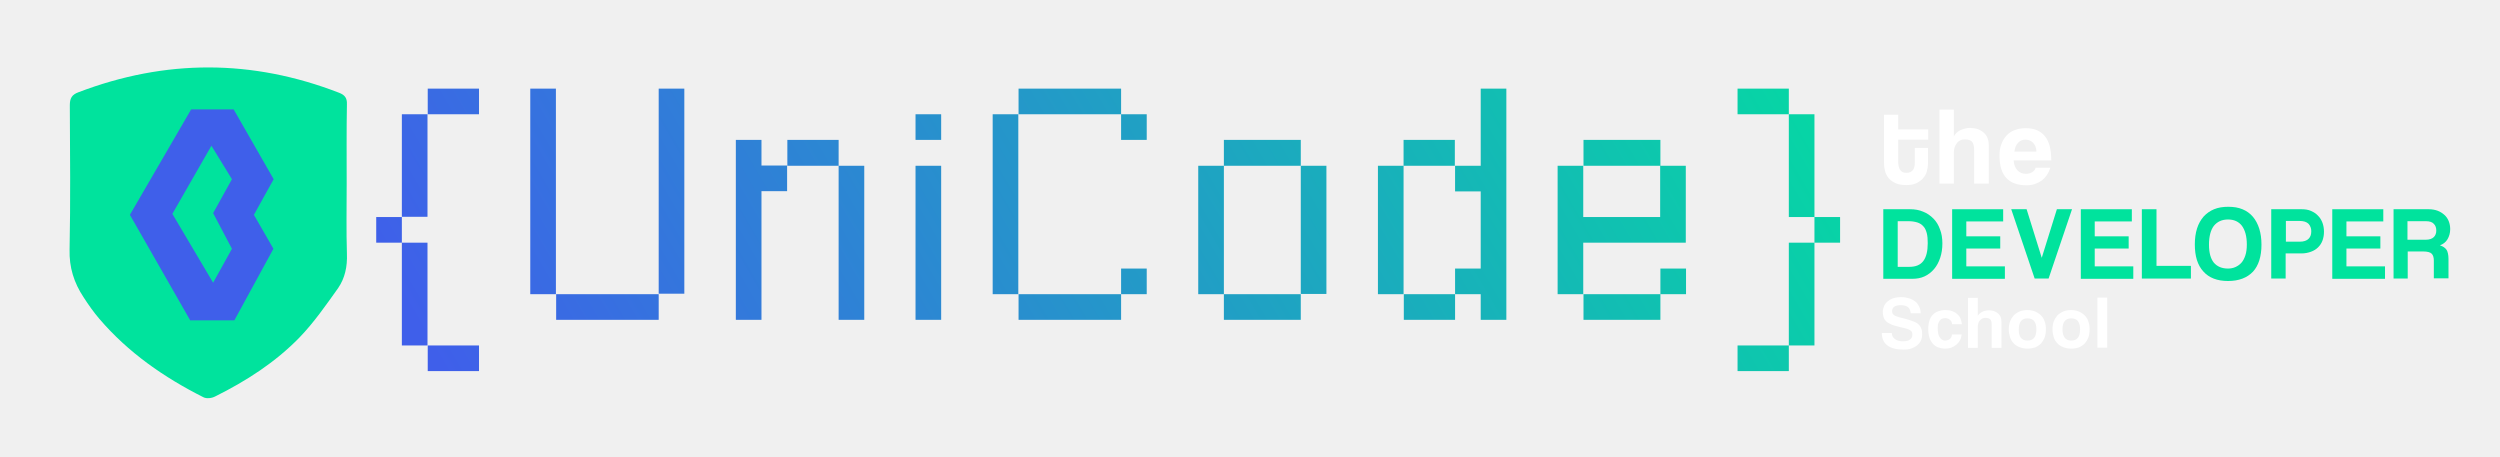
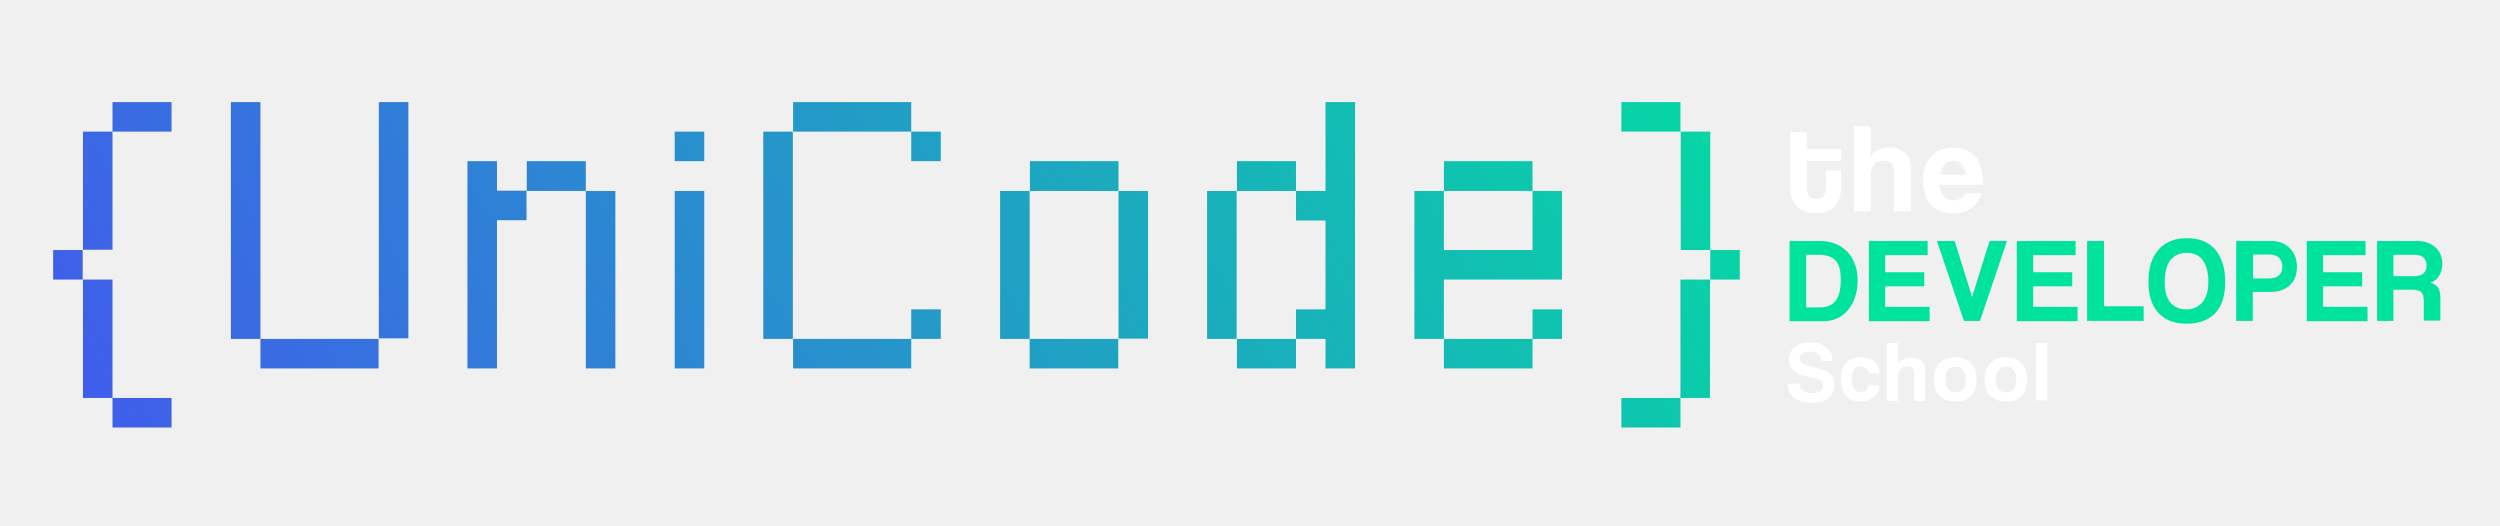
- <svg xmlns="http://www.w3.org/2000/svg" version="1.1" id="Capa_1" x="0px" y="0px" viewBox="0 0 1024 186.9" style="enable-background:new 0 0 1024 186.9;" xml:space="preserve">
+ <svg xmlns="http://www.w3.org/2000/svg" version="1.1" id="Capa_1" x="0px" y="0px" viewBox="0 0 888.9 186.9" style="enable-background:new 0 0 888.9 186.9;" xml:space="preserve">
  <style type="text/css">
	.st0{fill:url(#SVGID_1_);}
	.st1{fill:#FFFFFF;}
	.st2{fill:#00E39D;}
- 	.st3{fill:#3F5FEA;}
</style>
  <g>
-     <linearGradient id="SVGID_1_" gradientUnits="userSpaceOnUse" x1="225.575" y1="227.333" x2="743.564" y2="-74.753">
+     <linearGradient id="SVGID_1_" gradientUnits="userSpaceOnUse" x1="90.427" y1="227.333" x2="608.415" y2="-74.753">
      <stop offset="0" style="stop-color:#3F5FEA" />
      <stop offset="1" style="stop-color:#00E39D" />
    </linearGradient>
-     <path class="st0" d="M164.6,99.4h-10.5V88.9h10.5V99.4z M164.6,88.9V78.4V67.9V57.3V46.8h10.5v10.5v10.5v10.5v10.5H164.6z    M175.1,141.5h-10.5V131v-10.5v-10.5V99.4h10.5v10.5v10.5V131V141.5z M185.7,36.3h10.5v10.5h-10.5h-10.5V36.3H185.7z M185.7,141.5   h10.5V152h-10.5h-10.5v-10.5H185.7z M227.7,120.5h-10.5v-10.5V99.4V88.9V78.4V67.9V57.3V46.8V36.3h10.5v10.5v10.5v10.5v10.5v10.5   v10.5v10.5V120.5z M259.3,120.5h10.5V131h-10.5h-10.5h-10.5h-10.5v-10.5h10.5h10.5H259.3z M269.8,120.5v-10.5V99.4V88.9V78.4V67.9   V57.3V46.8V36.3h10.5v10.5v10.5v10.5v10.5v10.5v10.5v10.5v10.5H269.8z M301.4,131v-10.5v-10.5V99.4V88.9V78.4V67.9V57.3h10.5v10.5   h10.5v10.5h-10.5v10.5v10.5v10.5v10.5V131H301.4z M343.5,67.9h-10.5h-10.5V57.3h10.5h10.5V67.9z M343.5,131v-10.5v-10.5V99.4V88.9   V78.4V67.9H354v10.5v10.5v10.5v10.5v10.5V131H343.5z M375,57.3V46.8h10.5v10.5H375z M375,131v-10.5v-10.5V99.4V88.9V78.4V67.9h10.5   v10.5v10.5v10.5v10.5v10.5V131H375z M417.1,120.5h-10.5v-10.5V99.4V88.9V78.4V67.9V57.3V46.8h10.5v10.5v10.5v10.5v10.5v10.5v10.5   V120.5z M459.2,46.8h-10.5h-10.5h-10.5h-10.5V36.3h10.5h10.5h10.5h10.5V46.8z M448.7,120.5h10.5V131h-10.5h-10.5h-10.5h-10.5v-10.5   h10.5h10.5H448.7z M459.2,57.3V46.8h10.5v10.5H459.2z M459.2,120.5v-10.5h10.5v10.5H459.2z M501.3,120.5h-10.5v-10.5V99.4V88.9   V78.4V67.9h10.5v10.5v10.5v10.5v10.5V120.5z M532.8,67.9h-10.5h-10.5h-10.5V57.3h10.5h10.5h10.5V67.9z M522.3,120.5h10.5V131h-10.5   h-10.5h-10.5v-10.5h10.5H522.3z M532.8,120.5v-10.5V99.4V88.9V78.4V67.9h10.5v10.5v10.5v10.5v10.5v10.5H532.8z M574.9,120.5h-10.5   v-10.5V99.4V88.9V78.4V67.9h10.5v10.5v10.5v10.5v10.5V120.5z M606.5,131v-10.5h-10.5V131h-10.5h-10.5v-10.5h10.5h10.5v-10.5h10.5   V99.4V88.9V78.4h-10.5V67.9h10.5V57.3V46.8V36.3H617v10.5v10.5v10.5v10.5v10.5v10.5v10.5v10.5V131H606.5z M595.9,67.9h-10.5h-10.5   V57.3h10.5h10.5V67.9z M648.5,120.5H638v-10.5V99.4V88.9V78.4V67.9h10.5v10.5v10.5h10.5h10.5h10.5V78.4V67.9h10.5v10.5v10.5v10.5   h-10.5h-10.5h-10.5h-10.5v10.5V120.5z M680.1,67.9h-10.5h-10.5h-10.5V57.3h10.5h10.5h10.5V67.9z M669.6,120.5h10.5V131h-10.5h-10.5   h-10.5v-10.5h10.5H669.6z M680.1,120.5v-10.5h10.5v10.5H680.1z M732.7,46.8h-10.5h-10.5V36.3h10.5h10.5V46.8z M722.2,141.5h10.5   V152h-10.5h-10.5v-10.5H722.2z M743.2,88.9h-10.5V78.4V67.9V57.3V46.8h10.5v10.5v10.5v10.5V88.9z M732.7,141.5V131v-10.5v-10.5   V99.4h10.5v10.5v10.5V131v10.5H732.7z M743.2,99.4V88.9h10.5v10.5H743.2z" />
+     <path class="st0" d="M29.5,99.4H18.9V88.9h10.5V99.4z M29.5,88.9V78.4V67.9V57.3V46.8H40v10.5v10.5v10.5v10.5H29.5z M40,141.5H29.5   V131v-10.5v-10.5V99.4H40v10.5v10.5V131V141.5z M50.5,36.3H61v10.5H50.5H40V36.3H50.5z M50.5,141.5H61V152H50.5H40v-10.5H50.5z    M92.6,120.5H82.1v-10.5V99.4V88.9V78.4V67.9V57.3V46.8V36.3h10.5v10.5v10.5v10.5v10.5v10.5v10.5v10.5V120.5z M124.1,120.5h10.5   V131h-10.5h-10.5h-10.5H92.6v-10.5h10.5h10.5H124.1z M134.7,120.5v-10.5V99.4V88.9V78.4V67.9V57.3V46.8V36.3h10.5v10.5v10.5v10.5   v10.5v10.5v10.5v10.5v10.5H134.7z M166.2,131v-10.5v-10.5V99.4V88.9V78.4V67.9V57.3h10.5v10.5h10.5v10.5h-10.5v10.5v10.5v10.5v10.5   V131H166.2z M208.3,67.9h-10.5h-10.5V57.3h10.5h10.5V67.9z M208.3,131v-10.5v-10.5V99.4V88.9V78.4V67.9h10.5v10.5v10.5v10.5v10.5   v10.5V131H208.3z M239.9,57.3V46.8h10.5v10.5H239.9z M239.9,131v-10.5v-10.5V99.4V88.9V78.4V67.9h10.5v10.5v10.5v10.5v10.5v10.5   V131H239.9z M281.9,120.5h-10.5v-10.5V99.4V88.9V78.4V67.9V57.3V46.8h10.5v10.5v10.5v10.5v10.5v10.5v10.5V120.5z M324,46.8h-10.5   H303h-10.5h-10.5V36.3h10.5H303h10.5H324V46.8z M313.5,120.5H324V131h-10.5H303h-10.5h-10.5v-10.5h10.5H303H313.5z M324,57.3V46.8   h10.5v10.5H324z M324,120.5v-10.5h10.5v10.5H324z M366.1,120.5h-10.5v-10.5V99.4V88.9V78.4V67.9h10.5v10.5v10.5v10.5v10.5V120.5z    M397.7,67.9h-10.5h-10.5h-10.5V57.3h10.5h10.5h10.5V67.9z M387.1,120.5h10.5V131h-10.5h-10.5h-10.5v-10.5h10.5H387.1z    M397.7,120.5v-10.5V99.4V88.9V78.4V67.9h10.5v10.5v10.5v10.5v10.5v10.5H397.7z M439.7,120.5h-10.5v-10.5V99.4V88.9V78.4V67.9h10.5   v10.5v10.5v10.5v10.5V120.5z M471.3,131v-10.5h-10.5V131h-10.5h-10.5v-10.5h10.5h10.5v-10.5h10.5V99.4V88.9V78.4h-10.5V67.9h10.5   V57.3V46.8V36.3h10.5v10.5v10.5v10.5v10.5v10.5v10.5v10.5v10.5V131H471.3z M460.8,67.9h-10.5h-10.5V57.3h10.5h10.5V67.9z    M513.4,120.5h-10.5v-10.5V99.4V88.9V78.4V67.9h10.5v10.5v10.5h10.5h10.5h10.5V78.4V67.9h10.5v10.5v10.5v10.5h-10.5h-10.5h-10.5   h-10.5v10.5V120.5z M544.9,67.9h-10.5h-10.5h-10.5V57.3h10.5h10.5h10.5V67.9z M534.4,120.5h10.5V131h-10.5h-10.5h-10.5v-10.5h10.5   H534.4z M544.9,120.5v-10.5h10.5v10.5H544.9z M597.5,46.8H587h-10.5V36.3H587h10.5V46.8z M587,141.5h10.5V152H587h-10.5v-10.5H587z    M608.1,88.9h-10.5V78.4V67.9V57.3V46.8h10.5v10.5v10.5v10.5V88.9z M597.5,141.5V131v-10.5v-10.5V99.4h10.5v10.5v10.5V131v10.5   H597.5z M608.1,99.4V88.9h10.5v10.5H608.1z" />
    <g>
-       <path class="st1" d="M784.2,60.6h5.5v6.3c0,1.2-0.2,2.3-0.5,3.4c-0.3,1.1-0.9,2-1.6,2.8c-0.7,0.8-1.7,1.5-2.8,2    c-1.1,0.5-2.5,0.7-4,0.7c-1.6,0-3-0.2-4.2-0.7c-1.1-0.5-2.1-1.1-2.8-1.9c-0.7-0.8-1.3-1.8-1.6-2.8c-0.3-1.1-0.5-2.2-0.5-3.4V47    h5.8v6h12.3v4.2h-12.3v9.1c0,1.4,0.3,2.5,0.8,3.3c0.5,0.8,1.4,1.2,2.6,1.2c1.2,0,2-0.4,2.6-1.1c0.6-0.8,0.8-1.8,0.8-3.2V60.6z" />
-       <path class="st1" d="M808.6,75.2V61.5c0-1.7-0.3-2.8-0.9-3.5c-0.6-0.6-1.6-0.9-2.9-0.9c-0.7,0-1.4,0.1-1.9,0.4    c-0.6,0.3-1.1,0.7-1.4,1.2c-0.4,0.5-0.7,1.1-0.9,1.7c-0.2,0.6-0.3,1.3-0.3,2.1v12.7h-5.9V44.9h5.9v11c0.2-0.5,0.5-0.9,1-1.4    c0.4-0.4,0.9-0.8,1.5-1.1c0.6-0.3,1.2-0.5,1.9-0.7c0.7-0.2,1.4-0.3,2.2-0.3c2.3,0,4.1,0.6,5.6,1.9c1.4,1.2,2.1,3,2.1,5.2v15.7    H808.6z" />
-       <path class="st1" d="M824.8,65.7c0.1,1.7,0.6,3,1.5,4c0.9,1,2.1,1.5,3.5,1.5c1,0,1.8-0.2,2.6-0.7c0.7-0.4,1.2-1,1.4-1.8h6    c-0.7,2.3-1.9,4-3.6,5.3c-1.7,1.2-3.8,1.9-6.1,1.9c-7.4,0-11.1-4-11.1-12.1c0-1.7,0.2-3.3,0.7-4.6c0.5-1.4,1.2-2.6,2.1-3.6    c0.9-1,2-1.8,3.4-2.3c1.3-0.5,2.8-0.8,4.6-0.8c3.4,0,6,1.1,7.8,3.3c1.8,2.2,2.6,5.5,2.6,9.9H824.8z M834.1,62    c0-0.8-0.2-1.5-0.4-2.1c-0.3-0.6-0.6-1.1-1-1.5c-0.4-0.4-0.9-0.7-1.4-0.9c-0.5-0.2-1.1-0.3-1.7-0.3c-1.2,0-2.2,0.4-3,1.3    c-0.9,0.9-1.3,2.1-1.5,3.6H834.1z" />
+       <path class="st1" d="M649.1,60.6h5.5v6.3c0,1.2-0.2,2.3-0.5,3.4c-0.3,1.1-0.9,2-1.6,2.8c-0.7,0.8-1.7,1.5-2.8,2    c-1.1,0.5-2.5,0.7-4,0.7c-1.6,0-3-0.2-4.2-0.7c-1.1-0.5-2.1-1.1-2.8-1.9c-0.7-0.8-1.3-1.8-1.6-2.8c-0.3-1.1-0.5-2.2-0.5-3.4V47    h5.8v6h12.3v4.2h-12.3v9.1c0,1.4,0.3,2.5,0.8,3.3c0.5,0.8,1.4,1.2,2.6,1.2c1.2,0,2-0.4,2.6-1.1c0.6-0.8,0.8-1.8,0.8-3.2V60.6z" />
+       <path class="st1" d="M673.4,75.2V61.5c0-1.7-0.3-2.8-0.9-3.5c-0.6-0.6-1.6-0.9-2.9-0.9c-0.7,0-1.4,0.1-1.9,0.4    c-0.6,0.3-1.1,0.7-1.4,1.2c-0.4,0.5-0.7,1.1-0.9,1.7c-0.2,0.6-0.3,1.3-0.3,2.1v12.7h-5.9V44.9h5.9v11c0.2-0.5,0.5-0.9,1-1.4    c0.4-0.4,0.9-0.8,1.5-1.1c0.6-0.3,1.2-0.5,1.9-0.7c0.7-0.2,1.4-0.3,2.2-0.3c2.3,0,4.1,0.6,5.6,1.9c1.4,1.2,2.1,3,2.1,5.2v15.7    H673.4z" />
+       <path class="st1" d="M689.6,65.7c0.1,1.7,0.6,3,1.5,4c0.9,1,2.1,1.5,3.5,1.5c1,0,1.8-0.2,2.6-0.7c0.7-0.4,1.2-1,1.4-1.8h6    c-0.7,2.3-1.9,4-3.6,5.3c-1.7,1.2-3.8,1.9-6.1,1.9c-7.4,0-11.1-4-11.1-12.1c0-1.7,0.2-3.3,0.7-4.6c0.5-1.4,1.2-2.6,2.1-3.6    c0.9-1,2-1.8,3.4-2.3c1.3-0.5,2.8-0.8,4.6-0.8c3.4,0,6,1.1,7.8,3.3c1.8,2.2,2.6,5.5,2.6,9.9H689.6z M698.9,62    c0-0.8-0.2-1.5-0.4-2.1c-0.3-0.6-0.6-1.1-1-1.5c-0.4-0.4-0.9-0.7-1.4-0.9c-0.5-0.2-1.1-0.3-1.7-0.3c-1.2,0-2.2,0.4-3,1.3    c-0.9,0.9-1.3,2.1-1.5,3.6H698.9z" />
    </g>
    <g>
-       <path class="st2" d="M771.4,114.1V85.7h11c1.9,0,3.7,0.3,5.3,1c1.6,0.6,3,1.6,4.2,2.8c1.2,1.2,2.1,2.7,2.7,4.4    c0.7,1.7,1,3.7,1,5.8c0,2.2-0.3,4.1-0.9,5.9c-0.6,1.8-1.4,3.3-2.5,4.6c-1.1,1.3-2.4,2.3-3.9,3c-1.5,0.7-3.2,1-5,1H771.4z     M782.1,109.3c2.6,0,4.5-0.8,5.7-2.4c1.2-1.6,1.8-4,1.8-7.3c0-1.6-0.1-3-0.4-4.1c-0.3-1.1-0.7-2.1-1.4-2.8    c-0.6-0.7-1.5-1.3-2.5-1.6c-1-0.3-2.2-0.5-3.6-0.5h-4.4v18.7H782.1z" />
-       <path class="st2" d="M799.6,114.1V85.7h20.9v5h-15.1v6.1h13.9v5h-13.9v7.3h15.8v5.1H799.6z" />
-       <path class="st2" d="M833.4,114.1l-9.6-28.4h6.3l6.2,19.9l6.2-19.9h6.2l-9.6,28.4H833.4z" />
-       <path class="st2" d="M852.3,114.1V85.7h20.9v5H858v6.1h13.9v5H858v7.3h15.8v5.1H852.3z" />
-       <path class="st2" d="M877.3,114.1V85.7h6v23.2h14.1v5.2H877.3z" />
-       <path class="st2" d="M912.6,115.1c-4.4,0-7.8-1.3-10.1-3.9c-2.4-2.6-3.5-6.3-3.5-11.1c0-2.4,0.3-4.6,0.9-6.5    c0.6-1.9,1.5-3.5,2.7-4.9c1.2-1.3,2.6-2.3,4.3-3c1.7-0.7,3.6-1,5.8-1c2.2,0,4.1,0.3,5.8,1c1.7,0.7,3.1,1.7,4.3,3.1    c1.1,1.3,2,3,2.6,4.9c0.6,1.9,0.9,4.1,0.9,6.5c0,4.9-1.2,8.6-3.5,11.1C920.4,113.8,917,115.1,912.6,115.1z M912.6,110    c1.1,0,2.1-0.2,3-0.6c0.9-0.4,1.8-1,2.5-1.8c0.7-0.8,1.2-1.8,1.6-3c0.4-1.2,0.6-2.7,0.6-4.4c0-3.4-0.7-5.9-2-7.7    c-1.3-1.7-3.2-2.6-5.7-2.6c-2.5,0-4.4,0.9-5.8,2.6c-1.3,1.7-2,4.3-2,7.7c0,3.4,0.7,5.8,2,7.4C908.2,109.2,910.1,110,912.6,110z" />
-       <path class="st2" d="M930.3,114.1V85.7h12.5c1.4,0,2.7,0.2,3.8,0.7c1.1,0.5,2.1,1.1,2.9,2c0.8,0.8,1.4,1.8,1.8,2.9    c0.4,1.1,0.6,2.3,0.6,3.6c0,1.3-0.2,2.5-0.6,3.6c-0.4,1.1-1,2-1.8,2.8c-0.8,0.8-1.8,1.4-2.9,1.8c-1.1,0.4-2.4,0.7-3.8,0.7h-6.6    v10.3H930.3z M941.9,99c1.7,0,2.9-0.4,3.7-1.2c0.8-0.8,1.1-1.8,1.1-3.1c0-1.2-0.4-2.2-1.1-3c-0.8-0.8-2-1.2-3.7-1.2h-5.6V99H941.9    z" />
-       <path class="st2" d="M955.3,114.1V85.7h20.9v5h-15.1v6.1H975v5h-13.9v7.3h15.8v5.1H955.3z" />
-       <path class="st2" d="M996.9,114.1v-7.3c0-1.4-0.3-2.3-0.9-2.9c-0.6-0.6-1.8-0.9-3.5-0.9h-6.3v11.1h-5.8V85.7h14.4    c1.3,0,2.5,0.2,3.6,0.6c1.1,0.4,2,1,2.8,1.7c0.8,0.7,1.4,1.6,1.8,2.6c0.4,1,0.6,2.1,0.6,3.3c0,1.5-0.4,2.9-1.1,4.1    c-0.7,1.2-1.8,2-3.1,2.5c1.3,0.4,2.1,1,2.7,1.8c0.5,0.8,0.8,2.1,0.8,3.7v8H996.9z M986.1,90.6v7.6h7.4c1.6,0,2.7-0.4,3.4-1.1    c0.7-0.7,1-1.6,1-2.7c0-1.1-0.3-2-1-2.7c-0.6-0.7-1.7-1.1-3.2-1.1H986.1z" />
+       <path class="st2" d="M636.3,114.1V85.7h11c1.9,0,3.7,0.3,5.3,1c1.6,0.6,3,1.6,4.2,2.8c1.2,1.2,2.1,2.7,2.7,4.4    c0.7,1.7,1,3.7,1,5.8c0,2.2-0.3,4.1-0.9,5.9c-0.6,1.8-1.4,3.3-2.5,4.6c-1.1,1.3-2.4,2.3-3.9,3c-1.5,0.7-3.2,1-5,1H636.3z     M647,109.3c2.6,0,4.5-0.8,5.7-2.4c1.2-1.6,1.8-4,1.8-7.3c0-1.6-0.1-3-0.4-4.1c-0.3-1.1-0.7-2.1-1.4-2.8c-0.6-0.7-1.5-1.3-2.5-1.6    c-1-0.3-2.2-0.5-3.6-0.5h-4.4v18.7H647z" />
+       <path class="st2" d="M664.5,114.1V85.7h20.9v5h-15.1v6.1h13.9v5h-13.9v7.3h15.8v5.1H664.5z" />
+       <path class="st2" d="M698.3,114.1l-9.6-28.4h6.3l6.2,19.9l6.2-19.9h6.2l-9.6,28.4H698.3z" />
+       <path class="st2" d="M717.1,114.1V85.7H738v5h-15.1v6.1h13.9v5h-13.9v7.3h15.8v5.1H717.1z" />
+       <path class="st2" d="M742.1,114.1V85.7h6v23.2h14.1v5.2H742.1z" />
+       <path class="st2" d="M777.5,115.1c-4.4,0-7.8-1.3-10.1-3.9c-2.4-2.6-3.5-6.3-3.5-11.1c0-2.4,0.3-4.6,0.9-6.5    c0.6-1.9,1.5-3.5,2.7-4.9c1.2-1.3,2.6-2.3,4.3-3c1.7-0.7,3.6-1,5.8-1c2.2,0,4.1,0.3,5.8,1c1.7,0.7,3.1,1.7,4.3,3.1    c1.1,1.3,2,3,2.6,4.9c0.6,1.9,0.9,4.1,0.9,6.5c0,4.9-1.2,8.6-3.5,11.1C785.2,113.8,781.9,115.1,777.5,115.1z M777.5,110    c1.1,0,2.1-0.2,3-0.6c0.9-0.4,1.8-1,2.5-1.8c0.7-0.8,1.2-1.8,1.6-3c0.4-1.2,0.6-2.7,0.6-4.4c0-3.4-0.7-5.9-2-7.7    c-1.3-1.7-3.2-2.6-5.7-2.6c-2.5,0-4.4,0.9-5.8,2.6c-1.3,1.7-2,4.3-2,7.7c0,3.4,0.7,5.8,2,7.4C773.1,109.2,775,110,777.5,110z" />
+       <path class="st2" d="M795.1,114.1V85.7h12.5c1.4,0,2.7,0.2,3.8,0.7s2.1,1.1,2.9,2c0.8,0.8,1.4,1.8,1.8,2.9    c0.4,1.1,0.6,2.3,0.6,3.6c0,1.3-0.2,2.5-0.6,3.6c-0.4,1.1-1,2-1.8,2.8c-0.8,0.8-1.8,1.4-2.9,1.8c-1.1,0.4-2.4,0.7-3.8,0.7h-6.6    v10.3H795.1z M806.7,99c1.7,0,2.9-0.4,3.7-1.2c0.8-0.8,1.1-1.8,1.1-3.1c0-1.2-0.4-2.2-1.1-3c-0.8-0.8-2-1.2-3.7-1.2h-5.6V99H806.7    z" />
+       <path class="st2" d="M820.2,114.1V85.7h20.9v5H826v6.1h13.9v5H826v7.3h15.8v5.1H820.2z" />
+       <path class="st2" d="M861.8,114.1v-7.3c0-1.4-0.3-2.3-0.9-2.9c-0.6-0.6-1.8-0.9-3.5-0.9H851v11.1h-5.8V85.7h14.4    c1.3,0,2.5,0.2,3.6,0.6c1.1,0.4,2,1,2.8,1.7c0.8,0.7,1.4,1.6,1.8,2.6c0.4,1,0.6,2.1,0.6,3.3c0,1.5-0.4,2.9-1.1,4.1    c-0.7,1.2-1.8,2-3.1,2.5c1.3,0.4,2.1,1,2.7,1.8c0.5,0.8,0.8,2.1,0.8,3.7v8H861.8z M851,90.6v7.6h7.4c1.6,0,2.7-0.4,3.4-1.1    c0.7-0.7,1-1.6,1-2.7c0-1.1-0.3-2-1-2.7c-0.6-0.7-1.7-1.1-3.2-1.1H851z" />
    </g>
    <g>
-       <path class="st1" d="M782.6,128.1c-0.1-1-0.5-1.8-1.1-2.3c-0.6-0.5-1.6-0.8-2.9-0.8c-2.4,0-3.6,0.8-3.6,2.5c0,0.6,0.2,1.1,0.7,1.5    c0.5,0.4,1.3,0.7,2.4,1c1.3,0.3,2.4,0.6,3.4,0.9c1,0.3,1.8,0.6,2.6,0.9c0.4,0.2,0.9,0.4,1.3,0.7c0.4,0.3,0.7,0.6,1,1    c0.3,0.4,0.5,0.9,0.7,1.5c0.2,0.6,0.2,1.3,0.2,2.1c0,1-0.2,1.8-0.6,2.6c-0.4,0.8-1,1.4-1.6,1.9c-0.7,0.5-1.5,0.9-2.4,1.2    c-0.9,0.3-1.9,0.4-3,0.4c-2.9,0-5.2-0.6-6.6-1.7c-1.5-1.1-2.3-2.8-2.3-5.1h4.1c0,1,0.4,1.9,1.3,2.5c0.8,0.6,1.9,0.9,3.1,0.9    c1.3,0,2.4-0.2,3-0.7c0.7-0.5,1-1.1,1-2c0-0.3,0-0.6-0.1-0.9c-0.1-0.3-0.2-0.5-0.5-0.7c-0.2-0.2-0.6-0.4-1-0.6    c-0.4-0.2-0.9-0.3-1.6-0.5c-1.5-0.3-2.9-0.7-4-1c-1.1-0.3-2.1-0.8-2.8-1.2c-0.7-0.5-1.3-1.1-1.6-1.8c-0.3-0.7-0.5-1.6-0.5-2.7    c0-0.8,0.2-1.6,0.5-2.3c0.3-0.7,0.8-1.4,1.4-1.9c0.6-0.5,1.4-1,2.3-1.3c0.9-0.3,2-0.5,3.3-0.5c1.2,0,2.3,0.2,3.3,0.5    c1,0.3,1.8,0.8,2.5,1.3s1.2,1.3,1.6,2.1c0.4,0.8,0.6,1.7,0.6,2.7H782.6z" />
-       <path class="st1" d="M803.5,137c-0.1,0.9-0.3,1.7-0.7,2.4c-0.4,0.7-0.9,1.3-1.5,1.8c-0.6,0.5-1.3,0.9-2.1,1.2    c-0.8,0.3-1.6,0.4-2.5,0.4c-1,0-1.9-0.2-2.8-0.5c-0.8-0.3-1.6-0.8-2.2-1.5c-0.6-0.7-1.1-1.5-1.4-2.5c-0.3-1-0.5-2.2-0.5-3.5    c0-1.3,0.2-2.5,0.5-3.5c0.3-1,0.8-1.8,1.4-2.4c0.6-0.6,1.3-1.1,2.2-1.4c0.9-0.3,1.8-0.5,2.9-0.5c1,0,1.9,0.1,2.7,0.4    c0.8,0.3,1.5,0.6,2.1,1.2c0.6,0.5,1.1,1.1,1.4,1.8c0.3,0.7,0.5,1.5,0.6,2.4h-4c-0.1-0.8-0.4-1.4-0.9-1.8c-0.5-0.4-1.2-0.7-1.9-0.7    c-0.4,0-0.8,0.1-1.2,0.2c-0.4,0.1-0.7,0.4-1,0.7c-0.3,0.3-0.5,0.8-0.7,1.3c-0.2,0.6-0.2,1.2-0.2,2.1c0,1.6,0.3,2.9,0.9,3.7    c0.6,0.8,1.3,1.2,2,1.2c0.8,0,1.4-0.2,2-0.6c0.5-0.4,0.9-1,0.9-1.9H803.5z" />
-       <path class="st1" d="M815.8,142.4v-9.3c0-1.1-0.2-1.9-0.6-2.3c-0.4-0.4-1.1-0.6-2-0.6c-0.5,0-0.9,0.1-1.3,0.3    c-0.4,0.2-0.7,0.5-1,0.8c-0.3,0.3-0.5,0.7-0.6,1.2c-0.1,0.4-0.2,0.9-0.2,1.4v8.6h-4v-20.5h4v7.4c0.1-0.3,0.4-0.6,0.7-0.9    c0.3-0.3,0.6-0.5,1-0.7c0.4-0.2,0.8-0.4,1.3-0.5c0.5-0.1,1-0.2,1.5-0.2c1.5,0,2.8,0.4,3.8,1.3c1,0.8,1.4,2,1.4,3.5v10.6H815.8z" />
-       <path class="st1" d="M830.5,142.8c-1.2,0-2.3-0.2-3.3-0.6c-1-0.4-1.8-0.9-2.4-1.6c-0.7-0.7-1.2-1.5-1.5-2.5c-0.3-1-0.5-2-0.5-3.2    c0-1.2,0.2-2.3,0.5-3.2c0.4-1,0.9-1.8,1.5-2.5c0.7-0.7,1.5-1.2,2.4-1.6c0.9-0.4,2-0.6,3.2-0.6c1.2,0,2.2,0.2,3.2,0.6    c0.9,0.4,1.7,0.9,2.4,1.6c0.7,0.7,1.2,1.5,1.5,2.5c0.4,1,0.5,2.1,0.5,3.3c0,1.2-0.2,2.3-0.5,3.2c-0.4,1-0.9,1.8-1.5,2.5    c-0.7,0.7-1.5,1.2-2.4,1.6C832.7,142.6,831.6,142.8,830.5,142.8z M830.5,139.5c2.4,0,3.6-1.5,3.6-4.6c0-3-1.2-4.5-3.6-4.5    c-2.4,0-3.6,1.5-3.6,4.5C826.8,137.9,828,139.5,830.5,139.5z" />
-       <path class="st1" d="M848.4,142.8c-1.2,0-2.3-0.2-3.3-0.6c-1-0.4-1.8-0.9-2.4-1.6c-0.7-0.7-1.2-1.5-1.5-2.5c-0.3-1-0.5-2-0.5-3.2    c0-1.2,0.2-2.3,0.5-3.2c0.4-1,0.9-1.8,1.5-2.5c0.7-0.7,1.5-1.2,2.4-1.6c0.9-0.4,2-0.6,3.2-0.6c1.2,0,2.2,0.2,3.2,0.6    c0.9,0.4,1.7,0.9,2.4,1.6c0.7,0.7,1.2,1.5,1.5,2.5c0.4,1,0.5,2.1,0.5,3.3c0,1.2-0.2,2.3-0.5,3.2c-0.4,1-0.9,1.8-1.5,2.5    c-0.7,0.7-1.5,1.2-2.4,1.6C850.7,142.6,849.6,142.8,848.4,142.8z M848.4,139.5c2.4,0,3.6-1.5,3.6-4.6c0-3-1.2-4.5-3.6-4.5    c-2.4,0-3.6,1.5-3.6,4.5C844.8,137.9,846,139.5,848.4,139.5z" />
-       <path class="st1" d="M859.1,142.4v-20.5h4v20.5H859.1z" />
-     </g>
-     <g>
-       <path class="st2" d="M142,75.2c0,9.6-0.2,19.2,0.1,28.8c0.2,5.2-0.8,9.9-3.6,14c-5,7-9.9,14.1-15.8,20.2    c-9.9,10.2-21.9,17.9-34.6,24.2c-1.3,0.7-3.5,1-4.8,0.3c-16.1-8.1-30.8-18.3-42.6-32.1c-2.4-2.8-4.5-5.8-6.5-8.9    c-3.9-5.9-5.9-12.2-5.7-19.5c0.4-19.7,0.2-39.4,0.1-59.1c0-2.8,0.8-4.3,3.5-5.3c35.6-13.6,71.2-13.6,106.8,0.2    c2.3,0.9,3.3,2.1,3.2,4.7C141.9,53.5,142,64.4,142,75.2z" />
-       <path class="st3" d="M112.1,73.4L95.7,44.8H78.3L53.2,88l24.7,43.2H96l16-29.3L104,88L112.1,73.4z M95,101.9l-7.7,13.9L70.6,87.6    l16-27.9L95,73.4l-7.7,13.9L95,101.9z" />
+       <path class="st1" d="M647.5,128.1c-0.1-1-0.5-1.8-1.1-2.3c-0.6-0.5-1.6-0.8-2.9-0.8c-2.4,0-3.6,0.8-3.6,2.5c0,0.6,0.2,1.1,0.7,1.5    c0.5,0.4,1.3,0.7,2.4,1c1.3,0.3,2.4,0.6,3.4,0.9c1,0.3,1.8,0.6,2.6,0.9c0.4,0.2,0.9,0.4,1.3,0.7c0.4,0.3,0.7,0.6,1,1    c0.3,0.4,0.5,0.9,0.7,1.5c0.2,0.6,0.2,1.3,0.2,2.1c0,1-0.2,1.8-0.6,2.6c-0.4,0.8-1,1.4-1.6,1.9s-1.5,0.9-2.4,1.2    c-0.9,0.3-1.9,0.4-3,0.4c-2.9,0-5.2-0.6-6.6-1.7c-1.5-1.1-2.3-2.8-2.3-5.1h4.1c0,1,0.4,1.9,1.3,2.5c0.8,0.6,1.9,0.9,3.1,0.9    c1.3,0,2.4-0.2,3-0.7c0.7-0.5,1-1.1,1-2c0-0.3,0-0.6-0.1-0.9c-0.1-0.3-0.2-0.5-0.5-0.7c-0.2-0.2-0.6-0.4-1-0.6    c-0.4-0.2-0.9-0.3-1.6-0.5c-1.5-0.3-2.9-0.7-4-1c-1.1-0.3-2.1-0.8-2.8-1.2c-0.7-0.5-1.3-1.1-1.6-1.8c-0.3-0.7-0.5-1.6-0.5-2.7    c0-0.8,0.2-1.6,0.5-2.3c0.3-0.7,0.8-1.4,1.4-1.9c0.6-0.5,1.4-1,2.3-1.3c0.9-0.3,2-0.5,3.3-0.5c1.2,0,2.3,0.2,3.3,0.5    c1,0.3,1.8,0.8,2.5,1.3s1.2,1.3,1.6,2.1c0.4,0.8,0.6,1.7,0.6,2.7H647.5z" />
+       <path class="st1" d="M668.3,137c-0.1,0.9-0.3,1.7-0.7,2.4c-0.4,0.7-0.9,1.3-1.5,1.8c-0.6,0.5-1.3,0.9-2.1,1.2    c-0.8,0.3-1.6,0.4-2.5,0.4c-1,0-1.9-0.2-2.8-0.5c-0.8-0.3-1.6-0.8-2.2-1.5c-0.6-0.7-1.1-1.5-1.4-2.5c-0.3-1-0.5-2.2-0.5-3.5    c0-1.3,0.2-2.5,0.5-3.5c0.3-1,0.8-1.8,1.4-2.4c0.6-0.6,1.3-1.1,2.2-1.4c0.9-0.3,1.8-0.5,2.9-0.5c1,0,1.9,0.1,2.7,0.4    c0.8,0.3,1.5,0.6,2.1,1.2c0.6,0.5,1.1,1.1,1.4,1.8c0.3,0.7,0.5,1.5,0.6,2.4h-4c-0.1-0.8-0.4-1.4-0.9-1.8c-0.5-0.4-1.2-0.7-1.9-0.7    c-0.4,0-0.8,0.1-1.2,0.2c-0.4,0.1-0.7,0.4-1,0.7c-0.3,0.3-0.5,0.8-0.7,1.3c-0.2,0.6-0.2,1.2-0.2,2.1c0,1.6,0.3,2.9,0.9,3.7    c0.6,0.8,1.3,1.2,2,1.2c0.8,0,1.4-0.2,2-0.6c0.5-0.4,0.9-1,0.9-1.9H668.3z" />
+       <path class="st1" d="M680.6,142.4v-9.3c0-1.1-0.2-1.9-0.6-2.3c-0.4-0.4-1-0.6-2-0.6c-0.5,0-0.9,0.1-1.3,0.3    c-0.4,0.2-0.7,0.5-1,0.8c-0.3,0.3-0.5,0.7-0.6,1.2c-0.1,0.4-0.2,0.9-0.2,1.4v8.6h-4v-20.5h4v7.4c0.1-0.3,0.4-0.6,0.7-0.9    c0.3-0.3,0.6-0.5,1-0.7c0.4-0.2,0.8-0.4,1.3-0.5c0.5-0.1,1-0.2,1.5-0.2c1.5,0,2.8,0.4,3.8,1.3c1,0.8,1.4,2,1.4,3.5v10.6H680.6z" />
+       <path class="st1" d="M695.3,142.8c-1.2,0-2.3-0.2-3.3-0.6c-1-0.4-1.8-0.9-2.4-1.6c-0.7-0.7-1.2-1.5-1.5-2.5c-0.3-1-0.5-2-0.5-3.2    c0-1.2,0.2-2.3,0.5-3.2c0.4-1,0.9-1.8,1.5-2.5c0.7-0.7,1.5-1.2,2.4-1.6c0.9-0.4,2-0.6,3.2-0.6c1.2,0,2.2,0.2,3.2,0.6    c0.9,0.4,1.7,0.9,2.4,1.6c0.7,0.7,1.2,1.5,1.5,2.5c0.4,1,0.5,2.1,0.5,3.3c0,1.2-0.2,2.3-0.5,3.2c-0.4,1-0.9,1.8-1.5,2.5    c-0.7,0.7-1.5,1.2-2.4,1.6C697.5,142.6,696.5,142.8,695.3,142.8z M695.3,139.5c2.4,0,3.6-1.5,3.6-4.6c0-3-1.2-4.5-3.6-4.5    s-3.6,1.5-3.6,4.5C691.7,137.9,692.9,139.5,695.3,139.5z" />
+       <path class="st1" d="M713.3,142.8c-1.2,0-2.3-0.2-3.3-0.6c-1-0.4-1.8-0.9-2.4-1.6c-0.7-0.7-1.2-1.5-1.5-2.5c-0.3-1-0.5-2-0.5-3.2    c0-1.2,0.2-2.3,0.5-3.2c0.4-1,0.9-1.8,1.5-2.5c0.7-0.7,1.5-1.2,2.4-1.6c0.9-0.4,2-0.6,3.2-0.6c1.2,0,2.2,0.2,3.2,0.6    c0.9,0.4,1.7,0.9,2.4,1.6c0.7,0.7,1.2,1.5,1.5,2.5c0.4,1,0.5,2.1,0.5,3.3c0,1.2-0.2,2.3-0.5,3.2c-0.4,1-0.9,1.8-1.5,2.5    c-0.7,0.7-1.5,1.2-2.4,1.6C715.5,142.6,714.5,142.8,713.3,142.8z M713.3,139.5c2.4,0,3.6-1.5,3.6-4.6c0-3-1.2-4.5-3.6-4.5    s-3.6,1.5-3.6,4.5C709.7,137.9,710.9,139.5,713.3,139.5z" />
+       <path class="st1" d="M723.9,142.4v-20.5h4v20.5H723.9z" />
    </g>
  </g>
</svg>
